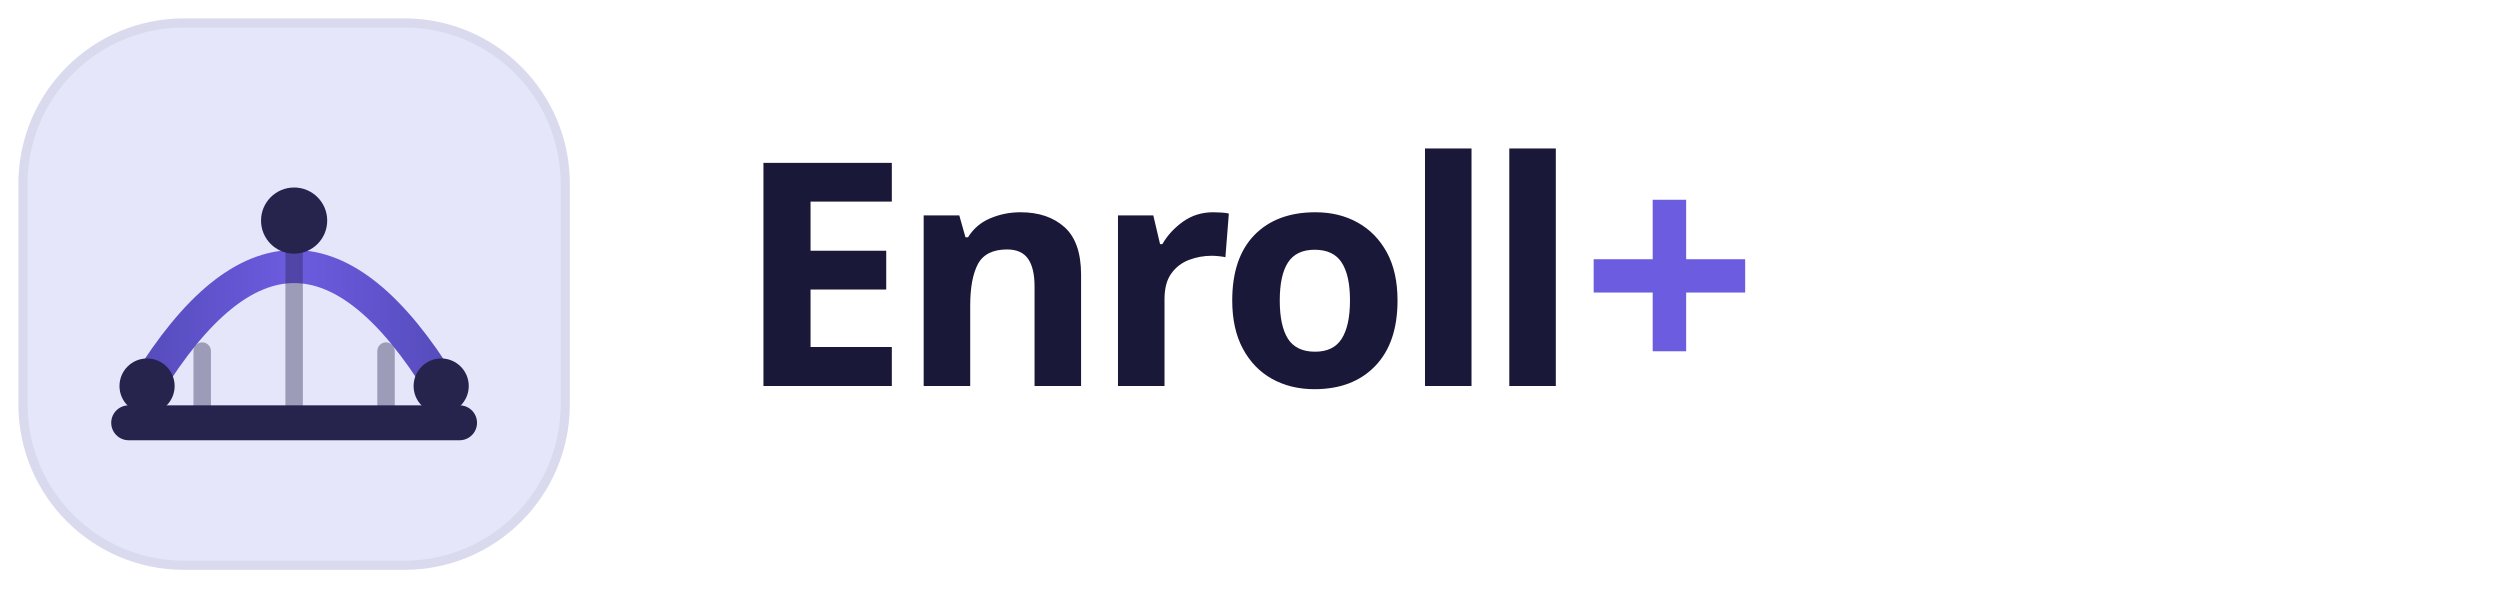
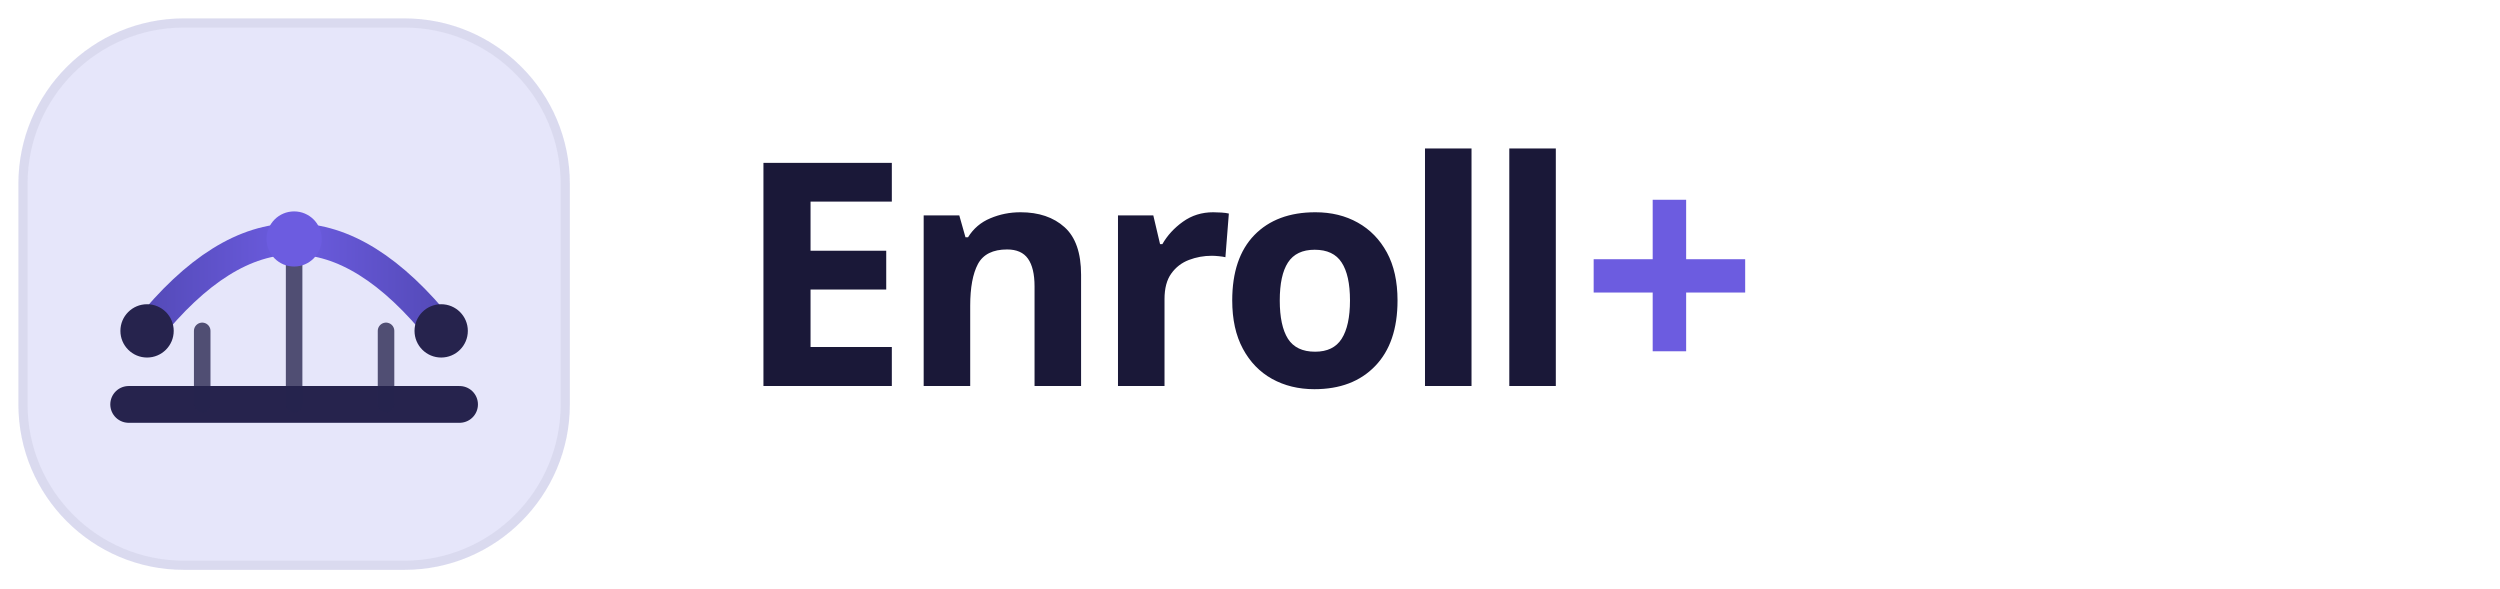
<svg xmlns="http://www.w3.org/2000/svg" viewBox="0 0 272 64" fill="none" role="img" aria-label="Enroll+">
  <defs>
-     <linearGradient id="ep-span-f" x1="14" y1="42" x2="50" y2="42" gradientUnits="userSpaceOnUse">
+     <linearGradient id="ep-span-f" x1="16" y1="36" x2="48" y2="36" gradientUnits="userSpaceOnUse">
      <stop offset="0" stop-color="#544AB8" />
      <stop offset="0.5" stop-color="#6C5CE0" />
      <stop offset="1" stop-color="#544AB8" />
    </linearGradient>
  </defs>
  <g>
    <rect x="2" y="2" width="60" height="60" rx="18" fill="#E6E6FA" />
    <rect x="2.5" y="2.5" width="59" height="59" rx="17.5" stroke="#26234D" stroke-opacity="0.06" />
-     <path d="M16 42 Q32 16 48 42" stroke="url(#ep-span-f)" stroke-width="3.6" stroke-linecap="round" />
-     <path d="M14 46 H50" stroke="#26234D" stroke-width="3.8" stroke-linecap="round" />
-     <path d="M22 38.2 V46" stroke="#26234D" stroke-opacity="0.38" stroke-width="1.9" stroke-linecap="round" />
-     <path d="M32 26 V46" stroke="#26234D" stroke-opacity="0.38" stroke-width="1.9" stroke-linecap="round" />
-     <path d="M42 38.2 V46" stroke="#26234D" stroke-opacity="0.38" stroke-width="1.9" stroke-linecap="round" />
-     <circle cx="16" cy="42" r="3" fill="#26234D" />
-     <circle cx="48" cy="42" r="3" fill="#26234D" />
-     <circle cx="32" cy="24" r="3.6" fill="#26234D" />
+     <path d="M16 36 Q32 16 48 36" stroke="url(#ep-span-f)" stroke-width="3.4" stroke-linecap="round" />
+     <path d="M14 44 H50" stroke="#26234D" stroke-width="4" stroke-linecap="round" />
+     <path d="M22 36 V44" stroke="#26234D" stroke-opacity="0.78" stroke-width="1.8" stroke-linecap="round" />
+     <path d="M32 26 V44" stroke="#26234D" stroke-opacity="0.78" stroke-width="1.8" stroke-linecap="round" />
+     <path d="M42 36 V44" stroke="#26234D" stroke-opacity="0.78" stroke-width="1.8" stroke-linecap="round" />
+     <circle cx="16" cy="36" r="2.9" fill="#26234D" />
+     <circle cx="48" cy="36" r="2.9" fill="#26234D" />
+     <circle cx="32" cy="26" r="3" fill="#6C5CE0" />
  </g>
  <text x="80" y="42" font-family="'Plus Jakarta Sans', ui-sans-serif, system-ui, sans-serif" font-size="34" font-weight="800" letter-spacing="-1.2" fill="#1A1838">Enroll<tspan fill="#6C5CE0">+</tspan>
  </text>
</svg>
